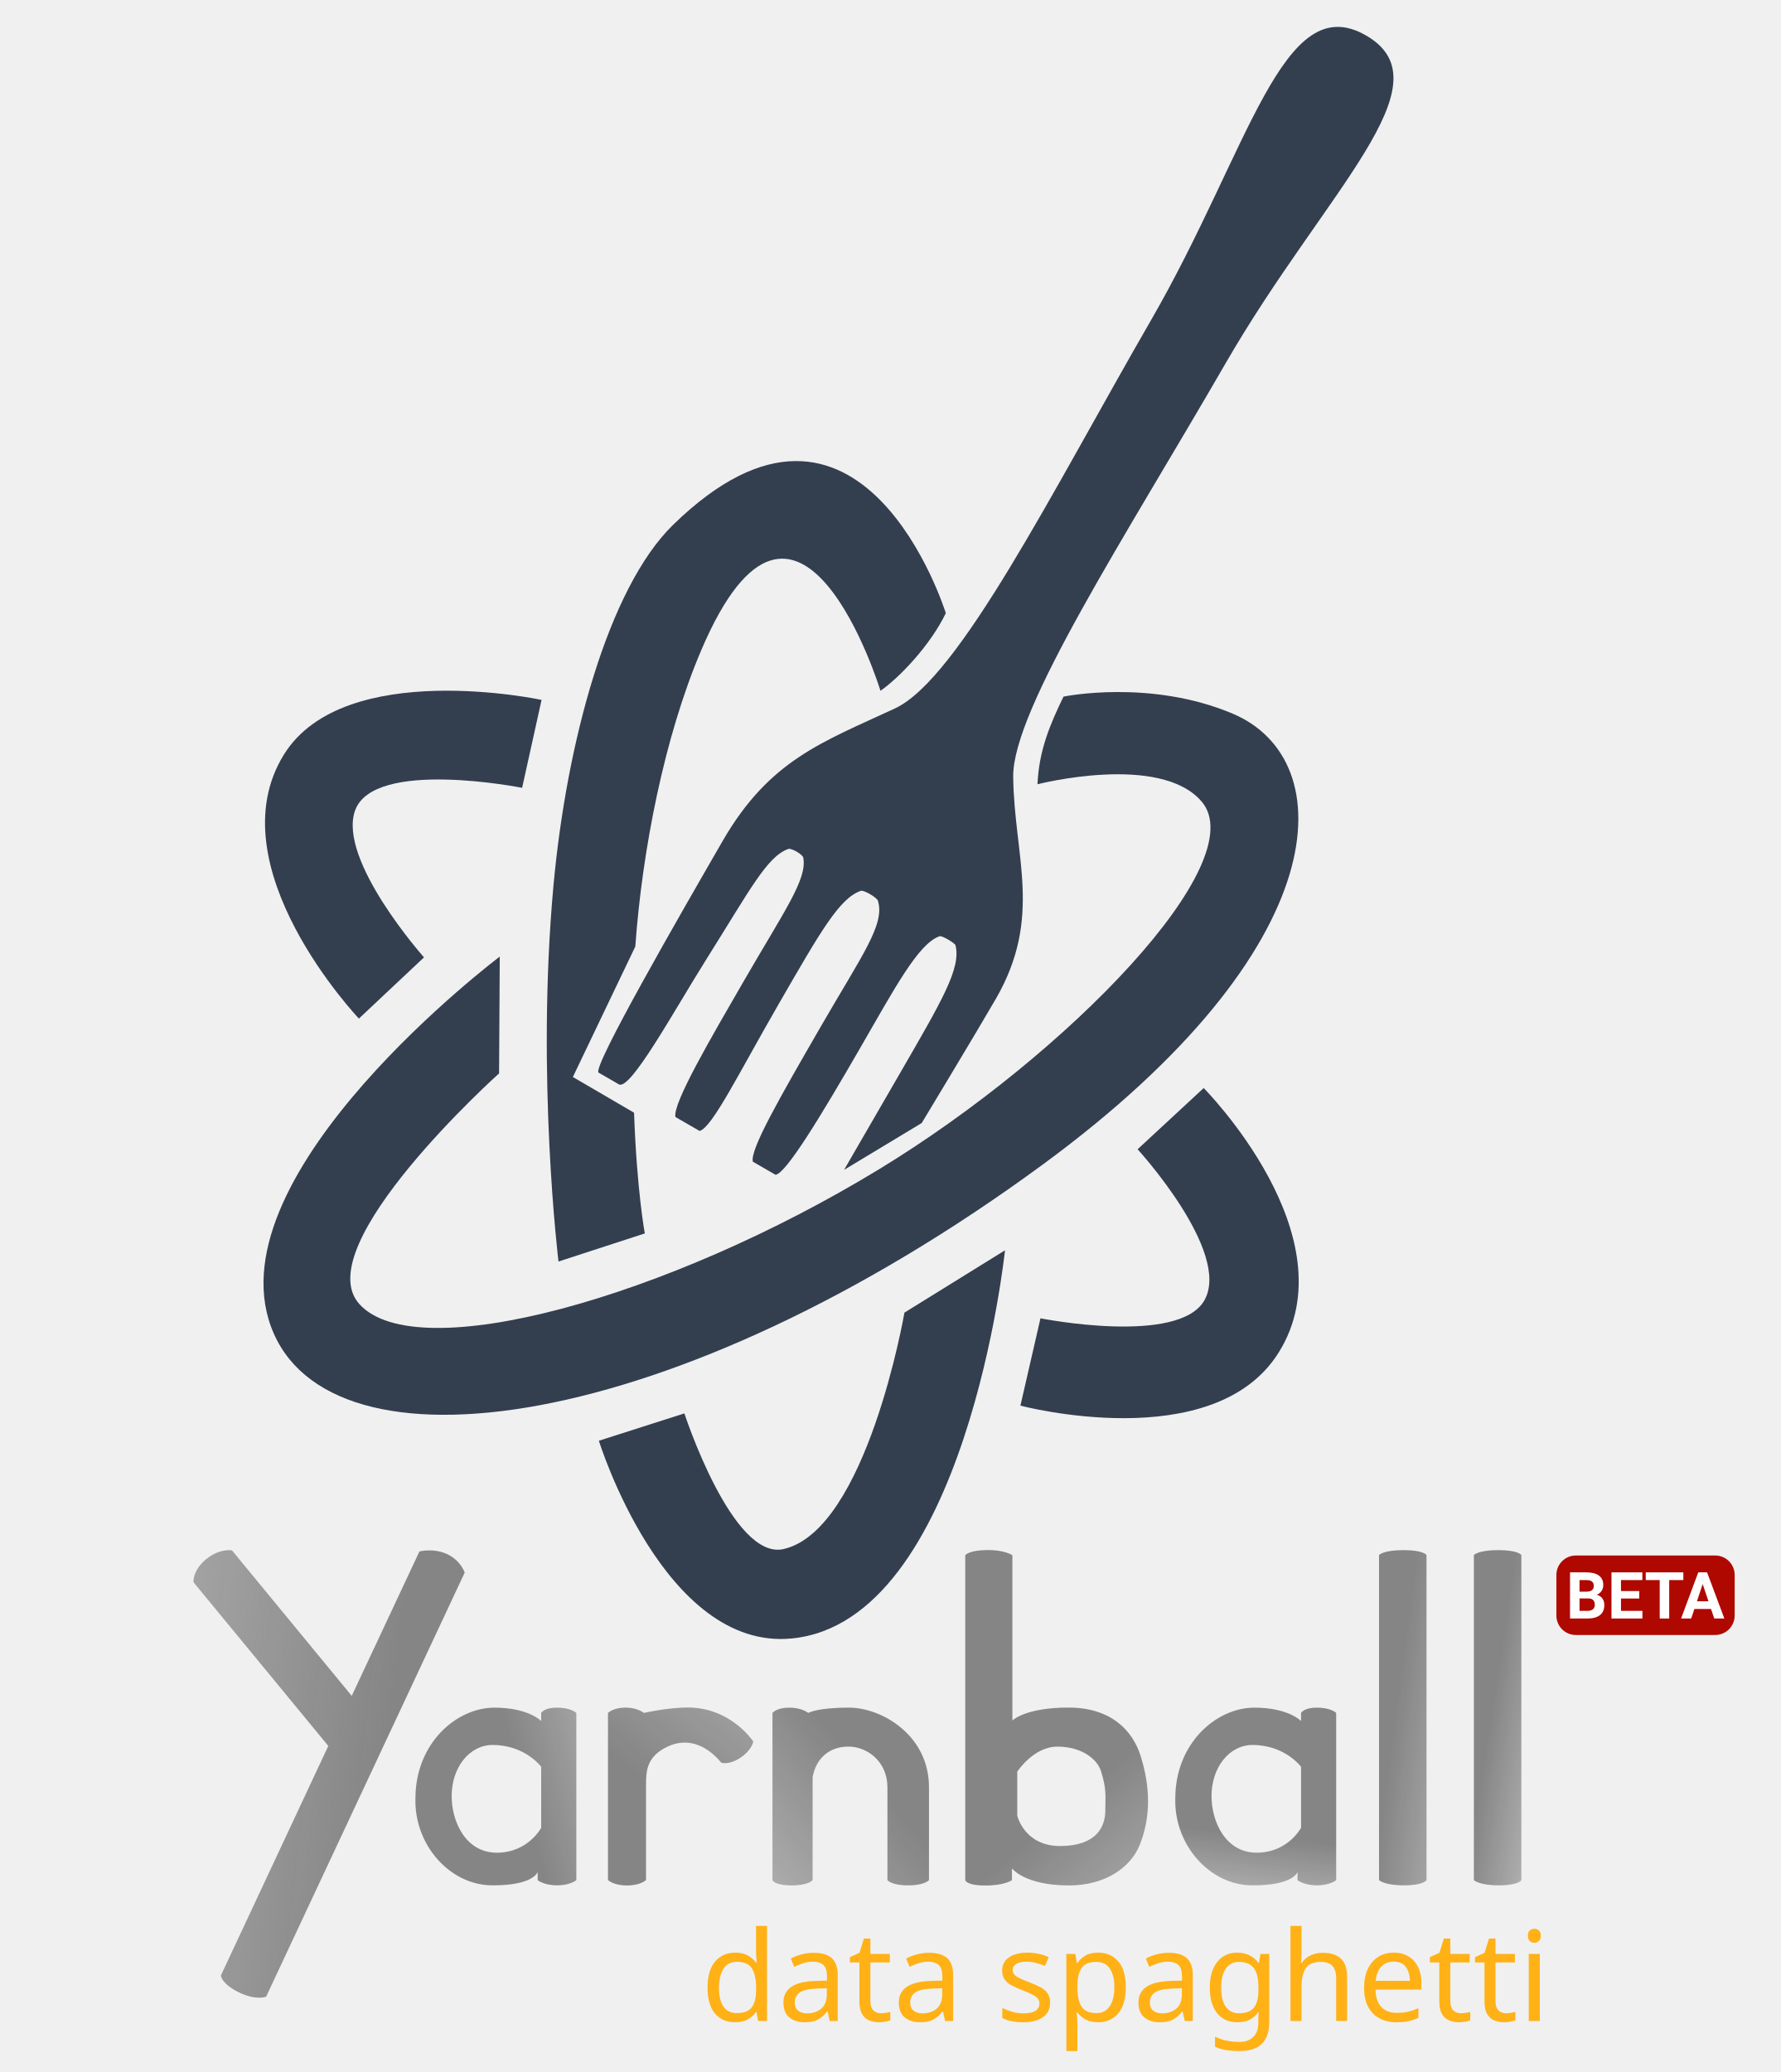
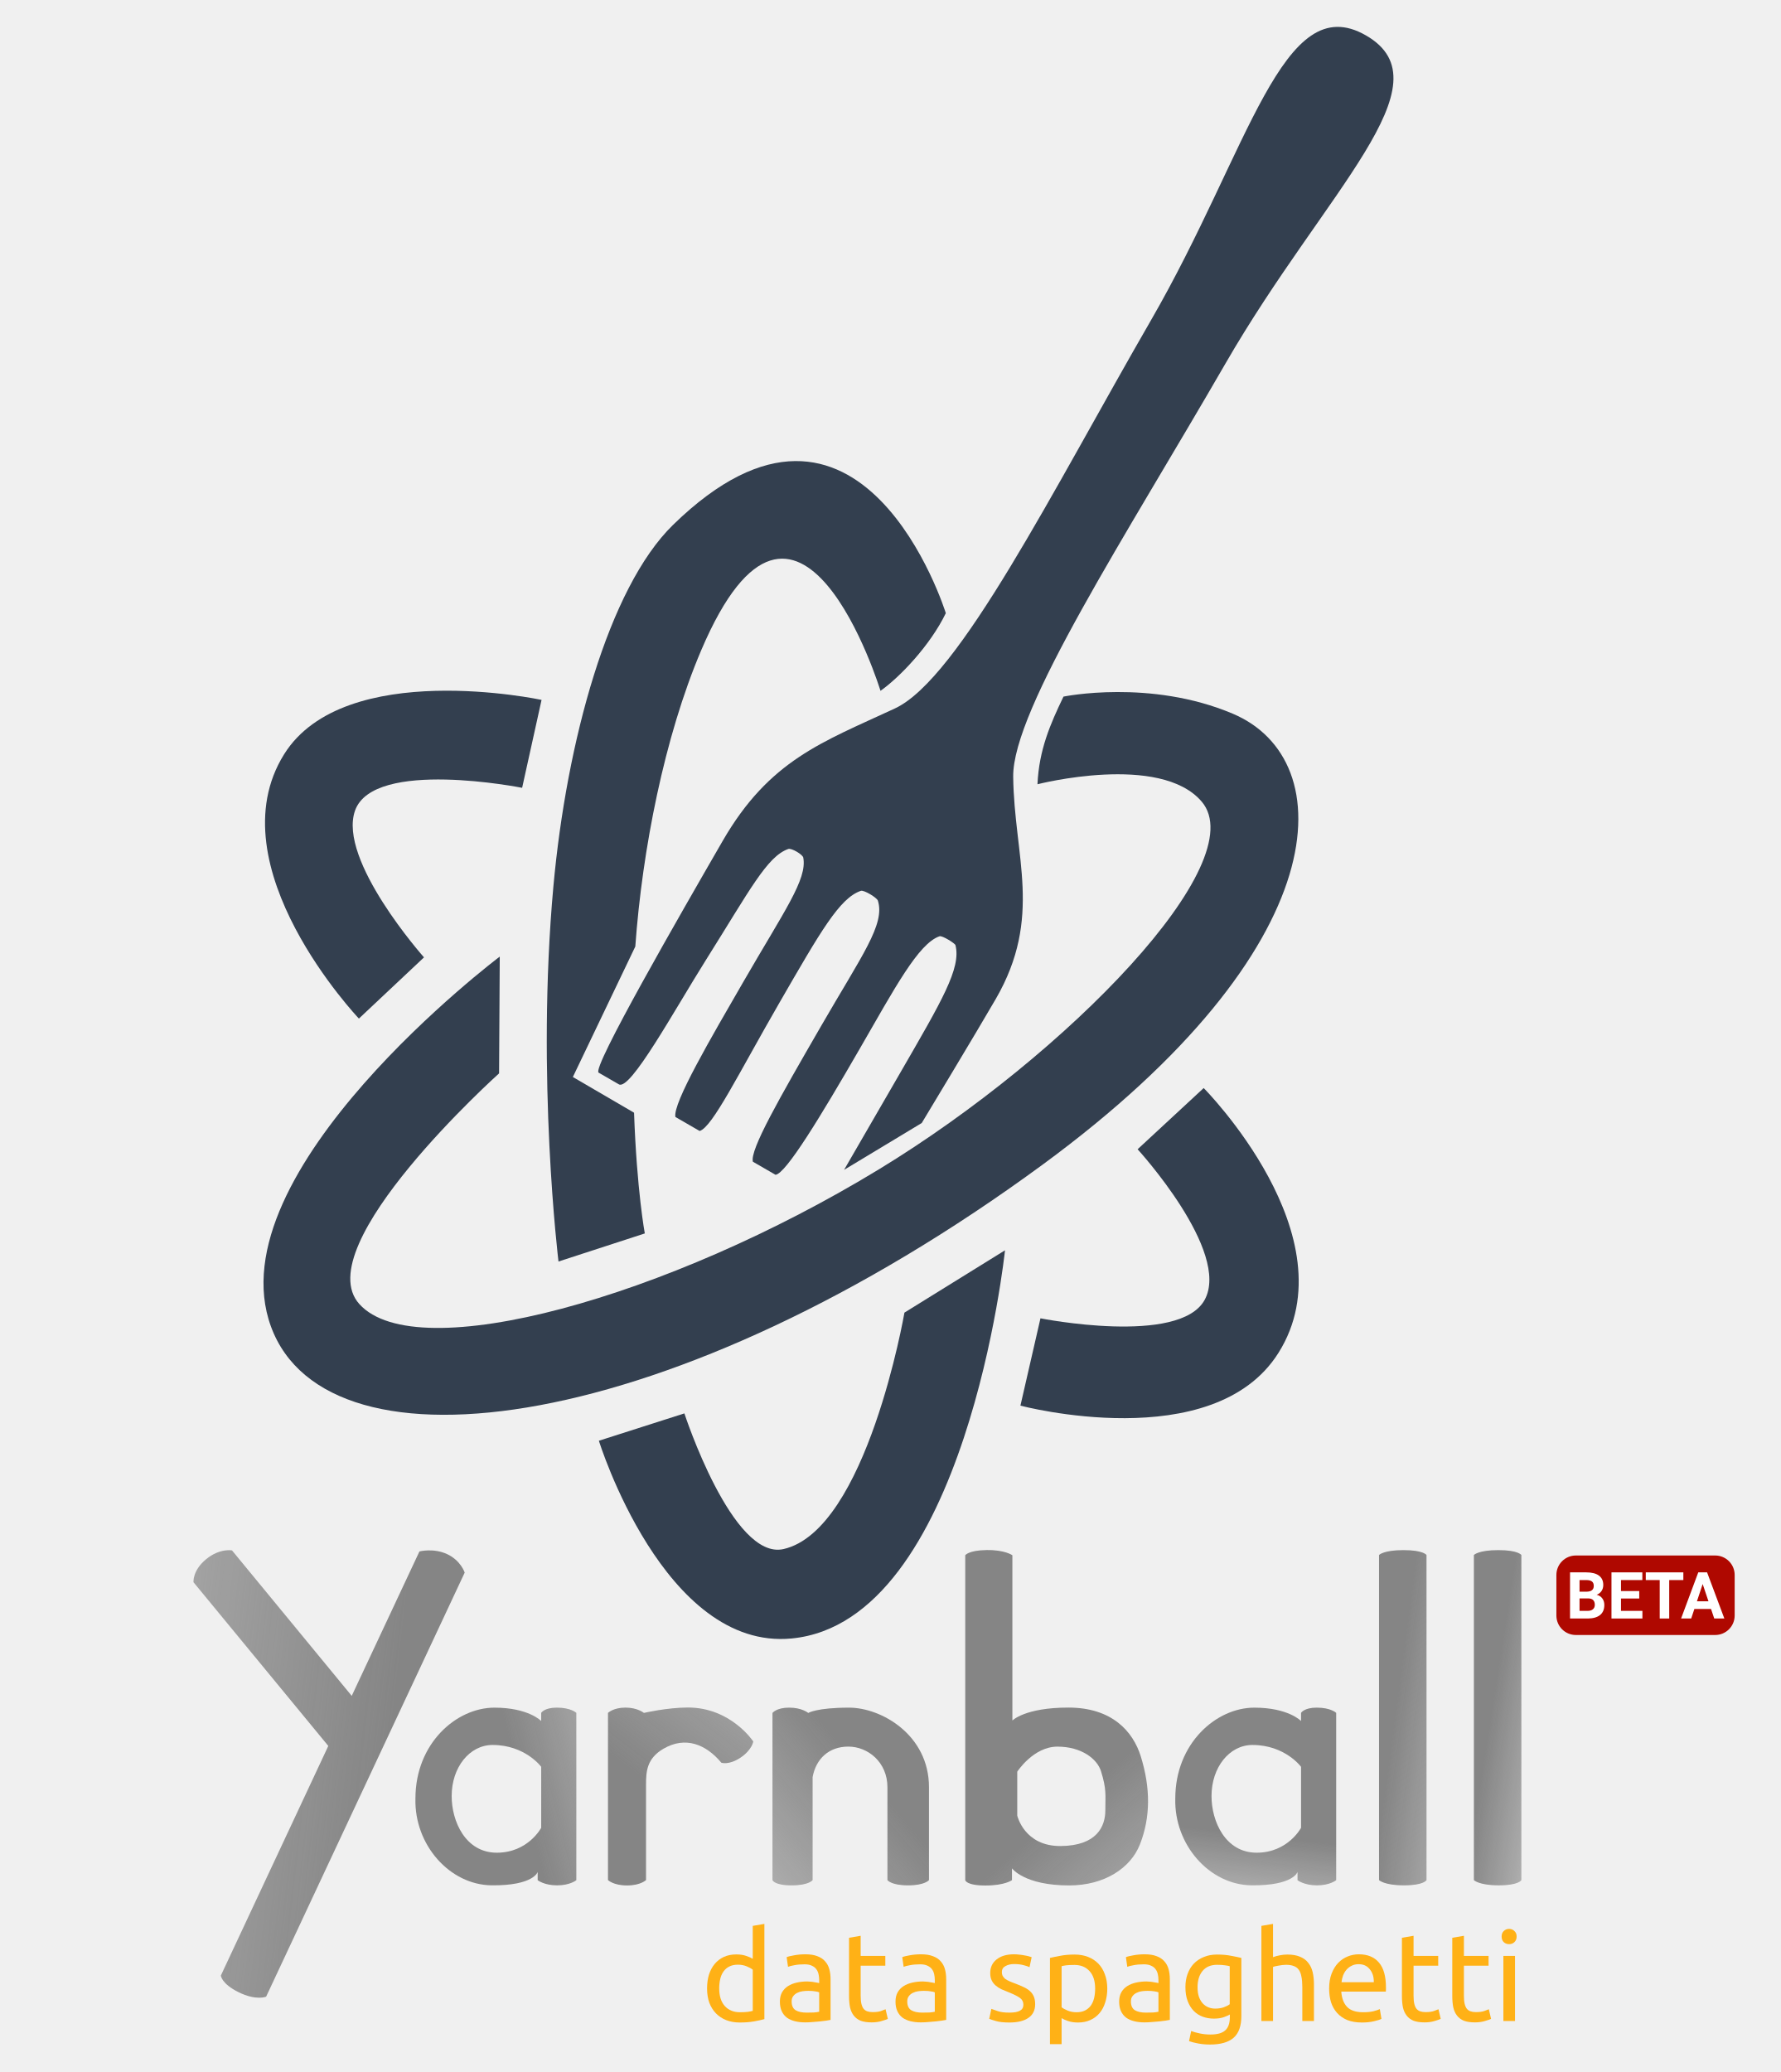
<svg xmlns="http://www.w3.org/2000/svg" xmlns:xlink="http://www.w3.org/1999/xlink" width="550" height="640" viewBox="0 0 550 640" id="svg4785" version="1.1">
  <defs id="defs4787">
    <linearGradient xlink:href="#linearGradient5453" id="linearGradient5459" x1="695.281" y1="989.137" x2="688.972" y2="1043.78" gradientUnits="userSpaceOnUse" gradientTransform="matrix(0.8574037,0,0,0.8574037,-201.4121,131.8807)" />
    <linearGradient id="linearGradient5453">
      <stop style="stop-color:#858585;stop-opacity:1;" offset="0" id="stop5455" />
      <stop style="stop-color:#858585;stop-opacity:0;" offset="1" id="stop5457" />
    </linearGradient>
    <linearGradient xlink:href="#linearGradient5453" id="linearGradient5419" x1="770.753" y1="942.433" x2="823.207" y2="950.586" gradientUnits="userSpaceOnUse" gradientTransform="matrix(0.8574037,0,0,0.8574037,-199.9707,131.8807)" />
    <linearGradient xlink:href="#linearGradient5453" id="linearGradient5475" x1="735.605" y1="946.448" x2="804.23" y2="955.539" gradientUnits="userSpaceOnUse" gradientTransform="matrix(0.8574037,0,0,0.8574037,-199.9707,131.8807)" />
    <linearGradient xlink:href="#linearGradient5453" id="linearGradient5427" x1="611.443" y1="984.848" x2="699.529" y2="1086.369" gradientUnits="userSpaceOnUse" gradientTransform="matrix(0.8574037,0,0,0.8574037,-201.4121,131.8807)" />
    <linearGradient xlink:href="#linearGradient5453" id="linearGradient5443" x1="557.147" y1="978.361" x2="448.878" y2="1070.285" gradientUnits="userSpaceOnUse" gradientTransform="matrix(0.8574037,0,0,0.8574037,-201.4121,131.8807)" />
    <linearGradient xlink:href="#linearGradient5453" id="linearGradient5467" x1="469.605" y1="970.271" x2="573.977" y2="834.406" gradientUnits="userSpaceOnUse" gradientTransform="matrix(0.8574037,0,0,0.8574037,-201.4121,131.8807)" />
    <linearGradient xlink:href="#linearGradient5453" id="linearGradient5451" x1="378.54" y1="929.408" x2="98.386" y2="897.235" gradientUnits="userSpaceOnUse" gradientTransform="matrix(0.8574037,0,0,0.8574037,-201.4121,131.8807)" />
    <linearGradient xlink:href="#linearGradient5453" id="linearGradient5435" x1="421.435" y1="966.235" x2="517.799" y2="941.991" gradientUnits="userSpaceOnUse" gradientTransform="matrix(0.8574037,0,0,0.8574037,-201.4121,131.8807)" />
  </defs>
  <g id="layer1" transform="translate(0,-412.3622)">
    <path id="path4440" d="m 172.572,801.741 26.659,-8.674 c 0,0 -5.59,-42.781 -2.084,-91.596 2.143,-29.844 8.146,-61.864 19.508,-88.533 29.948,-70.292 54.621,13.505 54.621,13.505 l 26.335,-8.328 c 0,0 -31.73,-101.033 -89.692,-43.871 -15.2,14.99 -32.855,66.994 -36.919,111.56 -5.395,59.169 1.572,115.939 1.572,115.939 z" style="display:inline;fill:#333f4f;fill-opacity:0;fill-rule:evenodd;stroke:none;stroke-width:1px;stroke-linecap:butt;stroke-linejoin:miter;stroke-opacity:1" />
    <path id="path4442" d="m 154.162,743.913 0.212,-36.076 c 0,0 -88.227,66.411 -70.67,114.279 17.557,47.868 124.451,33.562 238.323,-49.995 91.558,-67.183 92.207,-125.128 58.822,-139.289 -25.539,-10.833 -52.341,-5.302 -52.341,-5.302 -4.075,8.464 -7.551,16.417 -8.037,27.074 0,0 37.901,-9.732 50.741,5.376 15.938,18.753 -41.372,78.032 -99.638,113.518 -65.239,39.733 -142.791,61.31 -160.559,41.679 -16.255,-17.959 43.145,-71.264 43.145,-71.264 z" style="display:inline;fill:#333f4f;fill-opacity:1;fill-rule:evenodd;stroke:none;stroke-width:1px;stroke-linecap:butt;stroke-linejoin:miter;stroke-opacity:1" />
    <path id="path4444" d="m 172.518,802.019 26.659,-8.674 c 0,0 -2.467,-13.238 -3.321,-37.291 l -18.902,-11.025 19.29,-40.308 c 2.143,-29.844 8.995,-64.835 20.357,-91.504 29.948,-70.292 55.382,12.528 55.382,12.528 5.941,-4.188 15.385,-14.059 20.175,-23.991 0,0 -26.062,-84.119 -84.292,-27.231 -19.95,19.49 -32.855,66.994 -36.919,111.56 -5.395,59.169 1.572,115.939 1.572,115.939 z" style="color:#000000;clip-rule:nonzero;display:inline;overflow:visible;visibility:visible;opacity:1;isolation:auto;mix-blend-mode:normal;color-interpolation:sRGB;color-interpolation-filters:linearRGB;solid-color:#000000;solid-opacity:1;fill:#333f4f;fill-opacity:1;fill-rule:evenodd;stroke:none;stroke-width:1px;stroke-linecap:butt;stroke-linejoin:miter;stroke-miterlimit:4;stroke-dasharray:none;stroke-dashoffset:0;stroke-opacity:1;color-rendering:auto;image-rendering:auto;shape-rendering:auto;text-rendering:auto;enable-background:accumulate" />
    <path id="path4446" d="m 321.395,819.565 -6.19,26.973 c 0,0 59.569,15.76 79.718,-16.319 22.519,-35.852 -23.109,-81.781 -23.109,-81.781 l -20.408,18.907 c 0,0 28.88,31.572 20.708,46.518 -7.787,14.24 -50.719,5.702 -50.719,5.702 z" style="color:#000000;clip-rule:nonzero;display:inline;overflow:visible;visibility:visible;opacity:1;isolation:auto;mix-blend-mode:normal;color-interpolation:sRGB;color-interpolation-filters:linearRGB;solid-color:#000000;solid-opacity:1;fill:#333f4f;fill-opacity:1;fill-rule:evenodd;stroke:none;stroke-width:0.5;stroke-linecap:butt;stroke-linejoin:miter;stroke-miterlimit:4;stroke-dasharray:none;stroke-dashoffset:0;stroke-opacity:1;color-rendering:auto;image-rendering:auto;shape-rendering:auto;text-rendering:auto;enable-background:accumulate" />
    <path id="path4448" d="m 310.44,798.557 -31.062,19.245 c 0,0 -11.602,67.198 -37.364,73.04 -15.765,3.575 -30.612,-41.91 -30.612,-41.91 l -26.41,8.447 c 0,0 20.102,64.921 59.573,61.073 53.87,-5.252 65.875,-119.895 65.875,-119.895 z" style="color:#000000;clip-rule:nonzero;display:inline;overflow:visible;visibility:visible;opacity:1;isolation:auto;mix-blend-mode:normal;color-interpolation:sRGB;color-interpolation-filters:linearRGB;solid-color:#000000;solid-opacity:1;fill:#333f4f;fill-opacity:1;fill-rule:evenodd;stroke:none;stroke-width:0.5;stroke-linecap:butt;stroke-linejoin:miter;stroke-miterlimit:4;stroke-dasharray:none;stroke-dashoffset:0;stroke-opacity:1;color-rendering:auto;image-rendering:auto;shape-rendering:auto;text-rendering:auto;enable-background:accumulate" />
    <path id="path4450" d="m 167.286,628.543 -6.002,27.16 c 0,0 -45.917,-9.153 -51.62,7.053 -5.387,15.311 21.308,45.317 21.308,45.317 l -20.108,18.907 c 0,0 -44.7,-47.036 -23.109,-81.631 18.629,-29.848 79.53,-16.806 79.53,-16.806 z" style="color:#000000;clip-rule:nonzero;display:inline;overflow:visible;visibility:visible;opacity:1;isolation:auto;mix-blend-mode:normal;color-interpolation:sRGB;color-interpolation-filters:linearRGB;solid-color:#000000;solid-opacity:1;fill:#333f4f;fill-opacity:1;fill-rule:evenodd;stroke:none;stroke-width:1px;stroke-linecap:butt;stroke-linejoin:miter;stroke-miterlimit:4;stroke-dasharray:none;stroke-dashoffset:0;stroke-opacity:1;color-rendering:auto;image-rendering:auto;shape-rendering:auto;text-rendering:auto;enable-background:accumulate" />
    <path id="path4436" d="m 421.966,423.318 c -25.762,-14.874 -36.055,35.343 -66.402,87.905 -30.347,52.562 -59.258,110.718 -79.128,119.963 -22.402,10.423 -38.739,15.865 -53.227,40.958 -13.114,22.713 -40.516,70.255 -38.293,71.539 l 6.258,3.613 c 3.544,2.046 17.13,-22.904 26.82,-38.31 13.611,-21.641 18.923,-32.091 25.517,-34.396 0.97,-0.339 4.44,1.713 4.618,2.667 1.26,6.717 -5.767,16.3 -18.54,38.424 -9.779,16.938 -21.855,37.49 -20.957,41.695 l 7.485,4.322 c 3.955,-1.156 12.014,-17.734 24.626,-39.577 12.773,-22.124 18.623,-32.386 25.172,-34.595 0.966,-0.326 4.976,2.114 5.266,3.04 2.282,7.307 -4.896,16.803 -17.669,38.927 -12.653,21.916 -21.978,38.115 -20.943,41.703 l 6.985,4.033 c 3.182,-0.278 14.012,-18.137 25.949,-38.813 10.89,-18.863 18.193,-32.635 24.716,-34.858 0.842,-0.287 4.782,2.195 4.921,2.744 1.811,7.133 -4.266,17.264 -17.039,39.388 -7.465,12.929 -17.372,30.019 -17.372,30.019 l 23.991,-14.467 c 0,0 17.278,-28.633 22.896,-38.364 14.574,-25.243 5.645,-43.912 5.356,-68.596 -0.243,-20.786 34.929,-74.56 65.639,-127.751 30.709,-53.19 69.119,-86.337 43.356,-101.211 z" style="color:#000000;clip-rule:nonzero;display:inline;overflow:visible;visibility:visible;opacity:1;isolation:auto;mix-blend-mode:normal;color-interpolation:sRGB;color-interpolation-filters:linearRGB;solid-color:#000000;solid-opacity:1;fill:#333f4f;fill-opacity:1;fill-rule:evenodd;stroke:none;stroke-width:1px;stroke-linecap:butt;stroke-linejoin:miter;stroke-miterlimit:4;stroke-dasharray:none;stroke-dashoffset:0;stroke-opacity:1;color-rendering:auto;image-rendering:auto;shape-rendering:auto;text-rendering:auto;enable-background:accumulate" />
    <path id="path5254" d="m 172.008,939.815 c -3.898,0 -4.837,1.616 -4.837,1.616 l 0,2.515 c 0,0 -3.914,-4.124 -14.426,-4.124 -11.851,0 -24.42,11.11 -24.42,28.046 -0.385,14.338 10.604,26.721 23.578,26.834 12.974,0.112 14.183,-4.128 14.183,-4.128 l 0,2.546 c 0,0 2.013,1.592 6.005,1.592 3.992,0 5.934,-1.592 5.934,-1.592 l 0,-51.688 c 0,0 -1.618,-1.616 -6.017,-1.616 z m -4.835,18.279 0,18.845 c 0,0 -4.049,7.687 -13.711,7.687 -9.662,0 -13.965,-9.684 -13.942,-17.533 0,-8.787 5.486,-15.744 12.64,-15.744 10.079,0 15.014,6.745 15.014,6.745 z" style="color:#000000;font-style:normal;font-variant:normal;font-weight:normal;font-stretch:normal;font-size:medium;line-height:normal;font-family:sans-serif;text-indent:0;text-align:start;text-decoration:none;text-decoration-line:none;text-decoration-style:solid;text-decoration-color:#000000;letter-spacing:normal;word-spacing:normal;text-transform:none;direction:ltr;block-progression:tb;writing-mode:lr-tb;baseline-shift:baseline;text-anchor:start;white-space:normal;clip-rule:nonzero;display:inline;overflow:visible;visibility:visible;opacity:1;isolation:auto;mix-blend-mode:normal;color-interpolation:sRGB;color-interpolation-filters:linearRGB;solid-color:#000000;solid-opacity:1;fill:url(#linearGradient5435);fill-opacity:1;fill-rule:evenodd;stroke:none;stroke-width:18;stroke-linecap:round;stroke-linejoin:miter;stroke-miterlimit:4;stroke-dasharray:none;stroke-dashoffset:0;stroke-opacity:1;color-rendering:auto;image-rendering:auto;shape-rendering:auto;text-rendering:auto;enable-background:accumulate" />
    <path id="path5256" d="m 63.639,893.996 c -4.226,3.494 -3.869,7.088 -3.869,7.088 l 41.64,50.564 -33.186,70.912 c 0,0 0.105,2.5 5.502,5.169 5.397,2.668 8.476,1.373 8.476,1.373 L 143.542,898.111 c 0,0 -1.163,-3.698 -5.375,-5.687 -4.212,-1.989 -8.603,-0.854 -8.603,-0.854 l -20.916,44.612 -36.983,-44.933 c 0,0 -3.8,-0.746 -8.026,2.747 z" style="color:#000000;font-style:normal;font-variant:normal;font-weight:normal;font-stretch:normal;font-size:medium;line-height:normal;font-family:sans-serif;text-indent:0;text-align:start;text-decoration:none;text-decoration-line:none;text-decoration-style:solid;text-decoration-color:#000000;letter-spacing:normal;word-spacing:normal;text-transform:none;direction:ltr;block-progression:tb;writing-mode:lr-tb;baseline-shift:baseline;text-anchor:start;white-space:normal;clip-rule:nonzero;display:inline;overflow:visible;visibility:visible;opacity:1;isolation:auto;mix-blend-mode:normal;color-interpolation:sRGB;color-interpolation-filters:linearRGB;solid-color:#000000;solid-opacity:1;fill:url(#linearGradient5451);fill-opacity:1;fill-rule:evenodd;stroke:none;stroke-width:18;stroke-linecap:round;stroke-linejoin:miter;stroke-miterlimit:4;stroke-dasharray:none;stroke-dashoffset:0;stroke-opacity:1;color-rendering:auto;image-rendering:auto;shape-rendering:auto;text-rendering:auto;enable-background:accumulate" />
    <path id="path5258" d="m 193.199,939.805 c -3.732,0 -5.395,1.631 -5.395,1.631 l 0,51.641 c 0,0 1.665,1.664 5.876,1.664 4.211,0 5.876,-1.664 5.876,-1.664 0,0 0,-19.448 0,-29.386 0,-4.139 0.213,-8.168 5.394,-11.184 6.744,-3.925 13.103,-1.399 17.874,4.327 0,0 2.32,0.829 5.905,-1.562 3.586,-2.39 3.958,-4.996 3.958,-4.996 0,0 -6.877,-10.497 -20.191,-10.497 -6.353,0 -13.589,1.665 -13.589,1.665 0,0 -1.977,-1.639 -5.71,-1.639 z" style="color:#000000;font-style:normal;font-variant:normal;font-weight:normal;font-stretch:normal;font-size:medium;line-height:normal;font-family:sans-serif;text-indent:0;text-align:start;text-decoration:none;text-decoration-line:none;text-decoration-style:solid;text-decoration-color:#000000;letter-spacing:normal;word-spacing:normal;text-transform:none;direction:ltr;block-progression:tb;writing-mode:lr-tb;baseline-shift:baseline;text-anchor:start;white-space:normal;clip-rule:nonzero;display:inline;overflow:visible;visibility:visible;opacity:1;isolation:auto;mix-blend-mode:normal;color-interpolation:sRGB;color-interpolation-filters:linearRGB;solid-color:#000000;solid-opacity:1;fill:url(#linearGradient5467);fill-opacity:1;fill-rule:evenodd;stroke:none;stroke-width:18;stroke-linecap:round;stroke-linejoin:miter;stroke-miterlimit:4;stroke-dasharray:none;stroke-dashoffset:0;stroke-opacity:1;color-rendering:auto;image-rendering:auto;shape-rendering:auto;text-rendering:auto;enable-background:accumulate" />
    <path id="path5260" d="m 243.764,939.816 c -3.978,0 -5.151,1.652 -5.151,1.652 l 0,51.621 c 0,0 0.535,1.628 5.914,1.628 5.379,0 6.488,-1.628 6.488,-1.628 l 0,-31.822 c 1.015,-5.59 4.983,-9.416 11.037,-9.416 6.054,0 12.071,4.834 12.071,12.534 l 0,28.709 c 0,0 1.152,1.623 6.357,1.623 5.204,0 6.478,-1.623 6.478,-1.623 l 0,-28.709 c 0,-16.118 -14.661,-24.564 -24.698,-24.564 -10.037,0 -12.594,1.641 -12.594,1.641 0,0 -1.924,-1.646 -5.902,-1.646 z" style="color:#000000;font-style:normal;font-variant:normal;font-weight:normal;font-stretch:normal;font-size:medium;line-height:normal;font-family:sans-serif;text-indent:0;text-align:start;text-decoration:none;text-decoration-line:none;text-decoration-style:solid;text-decoration-color:#000000;letter-spacing:normal;word-spacing:normal;text-transform:none;direction:ltr;block-progression:tb;writing-mode:lr-tb;baseline-shift:baseline;text-anchor:start;white-space:normal;clip-rule:nonzero;display:inline;overflow:visible;visibility:visible;opacity:1;isolation:auto;mix-blend-mode:normal;color-interpolation:sRGB;color-interpolation-filters:linearRGB;solid-color:#000000;solid-opacity:1;fill:url(#linearGradient5443);fill-opacity:1;fill-rule:evenodd;stroke:none;stroke-width:18;stroke-linecap:round;stroke-linejoin:miter;stroke-miterlimit:4;stroke-dasharray:none;stroke-dashoffset:0;stroke-opacity:1;color-rendering:auto;image-rendering:auto;shape-rendering:auto;text-rendering:auto;enable-background:accumulate" />
    <path id="path5262" d="m 304.757,891.142 c -5.624,0.085 -6.599,1.605 -6.599,1.605 l 0,100.348 c 0,0 0.223,1.662 6.255,1.662 6.032,0 8.181,-1.658 8.181,-1.658 l 0,-3.639 c 0,0 3.799,5.275 17.672,5.275 10.893,0 18.956,-5.35 21.831,-12.616 3.318,-8.385 3.339,-17.498 0.264,-27.319 -2.392,-7.636 -8.864,-15.002 -22.323,-15.002 -13.459,0 -17.314,4.004 -17.314,4.004 l 0,-51.056 c 0,0 -2.343,-1.691 -7.968,-1.605 z m 35.326,68.273 c 1.772,5.659 1.35,7.363 1.35,12.148 0,4.852 -2.547,10.921 -13.801,11.003 -11.254,0.082 -13.404,-9.396 -13.404,-9.396 l 0,-13.574 c 0,0 4.984,-7.735 12.416,-7.735 7.432,0 12.276,3.826 13.438,7.554 z" style="color:#000000;font-style:normal;font-variant:normal;font-weight:normal;font-stretch:normal;font-size:medium;line-height:normal;font-family:sans-serif;text-indent:0;text-align:start;text-decoration:none;text-decoration-line:none;text-decoration-style:solid;text-decoration-color:#000000;letter-spacing:normal;word-spacing:normal;text-transform:none;direction:ltr;block-progression:tb;writing-mode:lr-tb;baseline-shift:baseline;text-anchor:start;white-space:normal;clip-rule:nonzero;display:inline;overflow:visible;visibility:visible;opacity:1;isolation:auto;mix-blend-mode:normal;color-interpolation:sRGB;color-interpolation-filters:linearRGB;solid-color:#000000;solid-opacity:1;fill:url(#linearGradient5427);fill-opacity:1;fill-rule:evenodd;stroke:none;stroke-width:18;stroke-linecap:round;stroke-linejoin:miter;stroke-miterlimit:4;stroke-dasharray:none;stroke-dashoffset:0;stroke-opacity:1;color-rendering:auto;image-rendering:auto;shape-rendering:auto;text-rendering:auto;enable-background:accumulate" />
    <path id="path5266" d="m 433.522,891.161 c -6.186,0 -7.545,1.51 -7.545,1.51 l 0,100.424 c 0,0 1.571,1.615 7.717,1.615 6.145,0 6.951,-1.615 6.951,-1.615 l 0,-100.424 c 0,0 -0.937,-1.51 -7.122,-1.51 z" style="color:#000000;font-style:normal;font-variant:normal;font-weight:normal;font-stretch:normal;font-size:medium;line-height:normal;font-family:sans-serif;text-indent:0;text-align:start;text-decoration:none;text-decoration-line:none;text-decoration-style:solid;text-decoration-color:#000000;letter-spacing:normal;word-spacing:normal;text-transform:none;direction:ltr;block-progression:tb;writing-mode:lr-tb;baseline-shift:baseline;text-anchor:start;white-space:normal;clip-rule:nonzero;display:inline;overflow:visible;visibility:visible;opacity:1;isolation:auto;mix-blend-mode:normal;color-interpolation:sRGB;color-interpolation-filters:linearRGB;solid-color:#000000;solid-opacity:1;fill:url(#linearGradient5475);fill-opacity:1;fill-rule:evenodd;stroke:none;stroke-width:18;stroke-linecap:round;stroke-linejoin:miter;stroke-miterlimit:4;stroke-dasharray:none;stroke-dashoffset:0;stroke-opacity:1;color-rendering:auto;image-rendering:auto;shape-rendering:auto;text-rendering:auto;enable-background:accumulate" />
    <path style="color:#000000;font-style:normal;font-variant:normal;font-weight:normal;font-stretch:normal;font-size:medium;line-height:normal;font-family:sans-serif;text-indent:0;text-align:start;text-decoration:none;text-decoration-line:none;text-decoration-style:solid;text-decoration-color:#000000;letter-spacing:normal;word-spacing:normal;text-transform:none;direction:ltr;block-progression:tb;writing-mode:lr-tb;baseline-shift:baseline;text-anchor:start;white-space:normal;clip-rule:nonzero;display:inline;overflow:visible;visibility:visible;opacity:1;isolation:auto;mix-blend-mode:normal;color-interpolation:sRGB;color-interpolation-filters:linearRGB;solid-color:#000000;solid-opacity:1;fill:url(#linearGradient5419);fill-opacity:1;fill-rule:evenodd;stroke:none;stroke-width:18;stroke-linecap:round;stroke-linejoin:miter;stroke-miterlimit:4;stroke-dasharray:none;stroke-dashoffset:0;stroke-opacity:1;color-rendering:auto;image-rendering:auto;shape-rendering:auto;text-rendering:auto;enable-background:accumulate" d="m 462.822,891.161 c -6.186,0 -7.545,1.51 -7.545,1.51 l 0,100.424 c 0,0 1.571,1.615 7.717,1.615 6.145,0 6.951,-1.615 6.951,-1.615 l 0,-100.424 c 0,0 -0.937,-1.51 -7.122,-1.51 z" id="path5278" />
    <path style="color:#000000;font-style:normal;font-variant:normal;font-weight:normal;font-stretch:normal;font-size:medium;line-height:normal;font-family:sans-serif;text-indent:0;text-align:start;text-decoration:none;text-decoration-line:none;text-decoration-style:solid;text-decoration-color:#000000;letter-spacing:normal;word-spacing:normal;text-transform:none;direction:ltr;block-progression:tb;writing-mode:lr-tb;baseline-shift:baseline;text-anchor:start;white-space:normal;clip-rule:nonzero;display:inline;overflow:visible;visibility:visible;opacity:1;isolation:auto;mix-blend-mode:normal;color-interpolation:sRGB;color-interpolation-filters:linearRGB;solid-color:#000000;solid-opacity:1;fill:url(#linearGradient5459);fill-opacity:1;fill-rule:evenodd;stroke:none;stroke-width:18;stroke-linecap:round;stroke-linejoin:miter;stroke-miterlimit:4;stroke-dasharray:none;stroke-dashoffset:0;stroke-opacity:1;color-rendering:auto;image-rendering:auto;shape-rendering:auto;text-rendering:auto;enable-background:accumulate" d="m 406.724,939.815 c -3.898,0 -4.837,1.616 -4.837,1.616 l 0,2.515 c 0,0 -3.914,-4.124 -14.426,-4.124 -11.851,0 -24.42,11.11 -24.42,28.046 -0.385,14.338 10.604,26.721 23.578,26.834 12.974,0.112 14.183,-4.128 14.183,-4.128 l 0,2.546 c 0,0 2.013,1.592 6.005,1.592 3.992,0 5.934,-1.592 5.934,-1.592 l 0,-51.688 c 0,0 -1.618,-1.616 -6.017,-1.616 z m -4.836,18.279 0,18.845 c 0,0 -4.049,7.687 -13.711,7.687 -9.662,0 -13.965,-9.684 -13.942,-17.533 0,-8.787 5.486,-15.744 12.64,-15.744 10.079,0 15.013,6.745 15.013,6.745 z" id="path5288" />
  </g>
  <g id="layer4" style="display:none">
    <rect transform="translate(0,-412.3622)" style="color:#000000;clip-rule:nonzero;display:inline;overflow:visible;visibility:visible;opacity:1;isolation:auto;mix-blend-mode:normal;color-interpolation:sRGB;color-interpolation-filters:linearRGB;solid-color:#000000;solid-opacity:1;fill:#af0800;fill-opacity:1;fill-rule:evenodd;stroke:none;stroke-width:5;stroke-linecap:butt;stroke-linejoin:miter;stroke-miterlimit:4;stroke-dasharray:none;stroke-dashoffset:0;stroke-opacity:1;color-rendering:auto;image-rendering:auto;shape-rendering:auto;text-rendering:auto;enable-background:accumulate" id="rect4804-1" width="55.07" height="24.556" x="480.762" y="892.824" ry="6.014" />
    <text transform="translate(0,-412.3622)" xml:space="preserve" style="font-style:normal;font-variant:normal;font-weight:700;font-stretch:normal;font-size:20.046px;line-height:125%;font-family:Roboto;-inkscape-font-specification:'Roboto Bold';letter-spacing:0px;word-spacing:0px;display:inline;fill:#ffffff;fill-opacity:1;stroke:none;stroke-width:1px;stroke-linecap:butt;stroke-linejoin:miter;stroke-opacity:1" x="483.705" y="912.285" id="text4806-3">
      <tspan id="tspan4808-4" x="483.705" y="912.285">BETA</tspan>
    </text>
  </g>
  <g id="layer5" style="display:inline">
    <rect ry="6.014" y="892.824" x="480.762" height="24.556" width="55.07" id="rect4206" style="color:#000000;clip-rule:nonzero;display:inline;overflow:visible;visibility:visible;opacity:1;isolation:auto;mix-blend-mode:normal;color-interpolation:sRGB;color-interpolation-filters:linearRGB;solid-color:#000000;solid-opacity:1;fill:#af0800;fill-opacity:1;fill-rule:evenodd;stroke:none;stroke-width:5;stroke-linecap:butt;stroke-linejoin:miter;stroke-miterlimit:4;stroke-dasharray:none;stroke-dashoffset:0;stroke-opacity:1;color-rendering:auto;image-rendering:auto;shape-rendering:auto;text-rendering:auto;enable-background:accumulate" transform="translate(0,-412.3622)" />
    <g transform="translate(0,-412.3622)" style="font-style:normal;font-variant:normal;font-weight:700;font-stretch:normal;font-size:20.046px;line-height:125%;font-family:Roboto;-inkscape-font-specification:'Roboto Bold';letter-spacing:0px;word-spacing:0px;display:inline;fill:#ffffff;fill-opacity:1;stroke:none;stroke-width:1px;stroke-linecap:butt;stroke-linejoin:miter;stroke-opacity:1" id="text4208">
      <path d="m 484.977,912.285 0,-14.251 4.992,0 q 2.594,0 3.935,0.998 1.341,0.989 1.341,2.907 0,1.047 -0.538,1.85 -0.538,0.793 -1.498,1.165 1.096,0.274 1.723,1.106 0.636,0.832 0.636,2.036 0,2.055 -1.312,3.113 -1.312,1.057 -3.739,1.077 l -5.54,0 z m 2.936,-6.206 0,3.847 2.515,0 q 1.038,0 1.615,-0.489 0.587,-0.499 0.587,-1.37 0,-1.958 -2.026,-1.987 l -2.692,0 z m 0,-2.075 2.173,0 q 2.222,-0.039 2.222,-1.772 0,-0.969 -0.568,-1.39 -0.558,-0.431 -1.772,-0.431 l -2.055,0 0,3.592 z" id="path4225" />
      <path d="m 506.354,906.109 -5.638,0 0,3.817 6.617,0 0,2.359 -9.553,0 0,-14.251 9.533,0 0,2.378 -6.597,0 0,3.396 5.638,0 0,2.3 z" id="path4227" />
      <path d="m 519.979,900.412 -4.365,0 0,11.873 -2.936,0 0,-11.873 -4.307,0 0,-2.378 11.608,0 0,2.378 z" id="path4229" />
      <path d="m 528.533,909.349 -5.148,0 -0.979,2.936 -3.122,0 5.305,-14.251 2.721,0 5.334,14.251 -3.122,0 -0.989,-2.936 z m -4.356,-2.378 3.563,0 -1.791,-5.334 -1.772,5.334 z" id="path4231" />
    </g>
  </g>
  <g id="layer2" style="display:none">
    <text transform="translate(0,-412.3622)" xml:space="preserve" style="font-style:normal;font-variant:normal;font-weight:normal;font-stretch:normal;font-size:38.657px;line-height:125%;font-family:Ubuntu;-inkscape-font-specification:Ubuntu;letter-spacing:0px;word-spacing:0px;display:inline;fill:#ffb116;fill-opacity:1;stroke:none;stroke-width:1px;stroke-linecap:butt;stroke-linejoin:miter;stroke-opacity:1" x="216.44" y="1036.61" id="text4457">
      <tspan id="tspan4459" x="216.44" y="1036.61">data spaghetti</tspan>
    </text>
  </g>
  <g id="layer3">
-     <text id="text4168" y="1036.61" x="216.44" style="font-style:normal;font-variant:normal;font-weight:normal;font-stretch:normal;font-size:38.657px;line-height:125%;font-family:Ubuntu;-inkscape-font-specification:Ubuntu;letter-spacing:0px;word-spacing:0px;display:inline;fill:#ffb116;fill-opacity:1;stroke:none;stroke-width:1px;stroke-linecap:butt;stroke-linejoin:miter;stroke-opacity:1" xml:space="preserve" transform="translate(0,-412.3622)">
-       <tspan y="1036.61" x="216.44" id="tspan4170">data spaghetti</tspan>
-     </text>
+     <g transform="translate(0,-412.3622)" style="font-style:normal;font-variant:normal;font-weight:normal;font-stretch:normal;font-size:38.657px;line-height:125%;font-family:Ubuntu;-inkscape-font-specification:Ubuntu;letter-spacing:0px;word-spacing:0px;display:inline;fill:#ffb116;fill-opacity:1;stroke:none;stroke-width:1px;stroke-linecap:butt;stroke-linejoin:miter;stroke-opacity:1" id="text4168">
+       <path d="m 232.521,1020.76 q -0.657,-0.541 -1.894,-1.044 -1.237,-0.503 -2.706,-0.503 -1.546,0 -2.667,0.58 -1.082,0.541 -1.778,1.546 -0.696,0.966 -1.005,2.319 -0.309,1.353 -0.309,2.899 0,3.518 1.74,5.451 1.74,1.894 4.639,1.894 1.469,0 2.435,-0.116 1.005,-0.155 1.546,-0.309 l 0,-12.718 z m 0,-13.53 3.595,-0.619 0,29.418 q -1.237,0.348 -3.17,0.696 -1.933,0.348 -4.446,0.348 -2.319,0 -4.175,-0.734 -1.856,-0.735 -3.17,-2.087 -1.314,-1.353 -2.049,-3.286 -0.696,-1.972 -0.696,-4.407 0,-2.319 0.58,-4.252 0.619,-1.933 1.778,-3.325 1.16,-1.392 2.822,-2.165 1.701,-0.773 3.866,-0.773 1.74,0 3.054,0.464 1.353,0.464 2.01,0.889 l 0,-10.167 z" style="" id="path4204" />
+       <path d="m 249.138,1034.02 q 1.276,0 2.242,-0.039 1.005,-0.077 1.662,-0.232 l 0,-5.992 q -0.387,-0.193 -1.276,-0.309 -0.85,-0.155 -2.087,-0.155 -0.812,0 -1.74,0.116 -0.889,0.116 -1.662,0.502 -0.734,0.348 -1.237,1.005 -0.503,0.619 -0.503,1.662 0,1.933 1.237,2.706 1.237,0.735 3.363,0.735 z m -0.309,-18.014 q 2.165,0 3.634,0.58 1.508,0.541 2.397,1.585 0.928,1.005 1.314,2.435 0.387,1.392 0.387,3.093 l 0,12.563 q -0.464,0.077 -1.314,0.232 -0.812,0.116 -1.856,0.232 -1.044,0.116 -2.281,0.193 -1.198,0.116 -2.397,0.116 -1.701,0 -3.131,-0.348 -1.43,-0.348 -2.474,-1.082 -1.044,-0.773 -1.624,-2.01 -0.58,-1.237 -0.58,-2.977 0,-1.662 0.657,-2.861 0.696,-1.198 1.856,-1.933 1.16,-0.735 2.706,-1.082 1.546,-0.348 3.247,-0.348 0.541,0 1.121,0.077 0.58,0.039 1.082,0.155 0.541,0.077 0.928,0.155 0.387,0.077 0.541,0.116 l 0,-1.005 q 0,-0.889 -0.193,-1.74 -0.193,-0.889 -0.696,-1.546 -0.503,-0.696 -1.392,-1.082 -0.85,-0.425 -2.242,-0.425 -1.778,0 -3.131,0.271 -1.314,0.232 -1.972,0.502 l -0.425,-2.977 q 0.696,-0.309 2.319,-0.58 1.624,-0.309 3.518,-0.309 z" style="" id="path4206" />
+       <path d="m 265.857,1016.508 7.615,0 0,3.015 -7.615,0 0,9.278 q 0,1.508 0.232,2.513 0.232,0.967 0.696,1.546 0.464,0.541 1.16,0.773 0.696,0.232 1.624,0.232 1.624,0 2.59,-0.348 1.005,-0.387 1.392,-0.541 l 0.696,2.977 q -0.541,0.271 -1.894,0.657 -1.353,0.425 -3.093,0.425 -2.049,0 -3.402,-0.503 -1.314,-0.541 -2.126,-1.585 -0.812,-1.044 -1.16,-2.551 -0.309,-1.546 -0.309,-3.556 l 0,-17.937 3.595,-0.619 0,6.224 z" style="" id="path4208" />
+       <path d="m 284.851,1034.02 q 1.276,0 2.242,-0.039 1.005,-0.077 1.662,-0.232 l 0,-5.992 q -0.387,-0.193 -1.276,-0.309 -0.85,-0.155 -2.087,-0.155 -0.812,0 -1.74,0.116 -0.889,0.116 -1.662,0.502 -0.734,0.348 -1.237,1.005 -0.503,0.619 -0.503,1.662 0,1.933 1.237,2.706 1.237,0.735 3.363,0.735 z m -0.309,-18.014 q 2.165,0 3.634,0.58 1.508,0.541 2.397,1.585 0.928,1.005 1.314,2.435 0.387,1.392 0.387,3.093 l 0,12.563 q -0.464,0.077 -1.314,0.232 -0.812,0.116 -1.856,0.232 -1.044,0.116 -2.281,0.193 -1.198,0.116 -2.397,0.116 -1.701,0 -3.131,-0.348 -1.43,-0.348 -2.474,-1.082 -1.044,-0.773 -1.624,-2.01 -0.58,-1.237 -0.58,-2.977 0,-1.662 0.657,-2.861 0.696,-1.198 1.856,-1.933 1.16,-0.735 2.706,-1.082 1.546,-0.348 3.247,-0.348 0.541,0 1.121,0.077 0.58,0.039 1.082,0.155 0.541,0.077 0.928,0.155 0.387,0.077 0.541,0.116 l 0,-1.005 q 0,-0.889 -0.193,-1.74 -0.193,-0.889 -0.696,-1.546 -0.503,-0.696 -1.392,-1.082 -0.85,-0.425 -2.242,-0.425 -1.778,0 -3.131,0.271 -1.314,0.232 -1.972,0.502 l -0.425,-2.977 q 0.696,-0.309 2.319,-0.58 1.624,-0.309 3.518,-0.309 z" style="" id="path4210" />
+       <path d="m 311.793,1034.02 q 2.203,0 3.247,-0.58 1.082,-0.58 1.082,-1.856 0,-1.314 -1.044,-2.087 -1.044,-0.773 -3.44,-1.74 -1.16,-0.464 -2.242,-0.928 -1.044,-0.502 -1.817,-1.16 -0.773,-0.657 -1.237,-1.585 -0.464,-0.928 -0.464,-2.281 0,-2.667 1.972,-4.214 1.972,-1.585 5.373,-1.585 0.85,0 1.701,0.116 0.85,0.077 1.585,0.232 0.734,0.116 1.276,0.271 0.58,0.155 0.889,0.271 l -0.657,3.093 q -0.58,-0.309 -1.817,-0.619 -1.237,-0.348 -2.977,-0.348 -1.508,0 -2.629,0.619 -1.121,0.58 -1.121,1.855 0,0.657 0.232,1.16 0.271,0.503 0.773,0.928 0.541,0.387 1.314,0.735 0.773,0.348 1.856,0.735 1.43,0.541 2.551,1.082 1.121,0.502 1.894,1.198 0.812,0.696 1.237,1.701 0.425,0.966 0.425,2.397 0,2.783 -2.087,4.214 -2.049,1.43 -5.876,1.43 -2.667,0 -4.175,-0.464 -1.508,-0.425 -2.049,-0.657 l 0.657,-3.093 q 0.619,0.232 1.972,0.696 1.353,0.464 3.595,0.464 z" style="" id="path4212" />
+       <path d="m 338.285,1026.598 q 0,-3.518 -1.74,-5.412 -1.74,-1.894 -4.639,-1.894 -1.624,0 -2.551,0.116 -0.889,0.116 -1.43,0.271 l 0,12.68 q 0.657,0.541 1.894,1.044 1.237,0.503 2.706,0.503 1.546,0 2.629,-0.541 1.121,-0.58 1.817,-1.546 0.696,-1.005 1.005,-2.32 0.309,-1.353 0.309,-2.899 z m 3.75,0 q 0,2.281 -0.619,4.214 -0.58,1.933 -1.74,3.325 -1.16,1.392 -2.861,2.165 -1.662,0.773 -3.827,0.773 -1.74,0 -3.093,-0.464 -1.314,-0.464 -1.972,-0.889 l 0,8.041 -3.595,0 0,-26.635 q 1.276,-0.309 3.17,-0.657 1.933,-0.387 4.446,-0.387 2.319,0 4.175,0.735 1.856,0.735 3.17,2.087 1.314,1.353 2.01,3.325 0.734,1.933 0.734,4.368 z" style="" id="path4214" />
+       <path d="m 353.935,1034.02 q 1.276,0 2.242,-0.039 1.005,-0.077 1.662,-0.232 l 0,-5.992 q -0.387,-0.193 -1.276,-0.309 -0.85,-0.155 -2.087,-0.155 -0.812,0 -1.74,0.116 -0.889,0.116 -1.662,0.502 -0.734,0.348 -1.237,1.005 -0.503,0.619 -0.503,1.662 0,1.933 1.237,2.706 1.237,0.735 3.363,0.735 z m -0.309,-18.014 q 2.165,0 3.634,0.58 1.508,0.541 2.397,1.585 0.928,1.005 1.314,2.435 0.387,1.392 0.387,3.093 l 0,12.563 q -0.464,0.077 -1.314,0.232 -0.812,0.116 -1.856,0.232 -1.044,0.116 -2.281,0.193 -1.198,0.116 -2.397,0.116 -1.701,0 -3.131,-0.348 -1.43,-0.348 -2.474,-1.082 -1.044,-0.773 -1.624,-2.01 -0.58,-1.237 -0.58,-2.977 0,-1.662 0.657,-2.861 0.696,-1.198 1.856,-1.933 1.16,-0.735 2.706,-1.082 1.546,-0.348 3.247,-0.348 0.541,0 1.121,0.077 0.58,0.039 1.082,0.155 0.541,0.077 0.928,0.155 0.387,0.077 0.541,0.116 l 0,-1.005 q 0,-0.889 -0.193,-1.74 -0.193,-0.889 -0.696,-1.546 -0.503,-0.696 -1.392,-1.082 -0.85,-0.425 -2.242,-0.425 -1.778,0 -3.131,0.271 -1.314,0.232 -1.972,0.502 l -0.425,-2.977 q 0.696,-0.309 2.319,-0.58 1.624,-0.309 3.518,-0.309 z" style="" id="path4216" />
+       <path d="m 379.893,1034.6 q -0.464,0.309 -1.817,0.812 -1.314,0.464 -3.093,0.464 -1.817,0 -3.44,-0.58 -1.585,-0.58 -2.783,-1.778 -1.198,-1.237 -1.894,-3.054 -0.696,-1.817 -0.696,-4.33 0,-2.204 0.657,-4.02 0.657,-1.855 1.894,-3.17 1.276,-1.353 3.093,-2.087 1.817,-0.773 4.098,-0.773 2.513,0 4.368,0.387 1.894,0.348 3.17,0.657 l 0,17.937 q 0,4.639 -2.397,6.726 -2.397,2.087 -7.268,2.087 -1.894,0 -3.595,-0.309 -1.662,-0.309 -2.899,-0.735 l 0.657,-3.131 q 1.082,0.425 2.629,0.735 1.585,0.348 3.286,0.348 3.209,0 4.6,-1.276 1.43,-1.276 1.43,-4.059 l 0,-0.85 z m -0.039,-14.922 q -0.541,-0.155 -1.469,-0.271 -0.889,-0.155 -2.435,-0.155 -2.899,0 -4.484,1.894 -1.546,1.894 -1.546,5.025 0,1.74 0.425,2.977 0.464,1.237 1.198,2.049 0.773,0.812 1.74,1.198 1.005,0.387 2.049,0.387 1.43,0 2.629,-0.387 1.198,-0.425 1.894,-0.966 l 0,-11.752 z" style="" id="path4218" />
+       <path d="m 389.639,1036.61 0,-29.38 3.595,-0.619 0,10.283 q 1.005,-0.387 2.126,-0.58 1.16,-0.232 2.281,-0.232 2.397,0 3.982,0.696 1.585,0.657 2.513,1.894 0.966,1.198 1.353,2.899 0.387,1.701 0.387,3.75 l 0,11.288 -3.595,0 0,-10.515 q 0,-1.855 -0.271,-3.17 -0.232,-1.314 -0.812,-2.126 -0.58,-0.812 -1.546,-1.16 -0.966,-0.387 -2.397,-0.387 -0.58,0 -1.198,0.077 -0.619,0.077 -1.198,0.193 -0.541,0.077 -1.005,0.193 -0.425,0.116 -0.619,0.193 l 0,16.7 -3.595,0 z" style="" id="path4220" />
+       <path d="m 410.565,1026.598 q 0,-2.667 0.773,-4.639 0.773,-2.01 2.049,-3.325 1.276,-1.314 2.938,-1.972 1.662,-0.657 3.402,-0.657 4.059,0 6.224,2.551 2.165,2.513 2.165,7.693 0,0.232 0,0.619 0,0.348 -0.039,0.657 l -13.762,0 q 0.232,3.131 1.817,4.755 1.585,1.624 4.948,1.624 1.894,0 3.17,-0.309 1.314,-0.348 1.972,-0.657 l 0.503,3.015 q -0.657,0.348 -2.319,0.735 -1.624,0.387 -3.711,0.387 -2.629,0 -4.562,-0.773 -1.894,-0.812 -3.131,-2.204 -1.237,-1.392 -1.856,-3.286 -0.58,-1.933 -0.58,-4.214 z m 13.801,-1.972 q 0.039,-2.435 -1.237,-3.982 -1.237,-1.585 -3.44,-1.585 -1.237,0 -2.203,0.502 -0.928,0.464 -1.585,1.237 -0.657,0.773 -1.044,1.778 -0.348,1.005 -0.464,2.049 l 9.974,0 z" style="" id="path4222" />
+       <path d="m 436.643,1016.508 7.615,0 0,3.015 -7.615,0 0,9.278 q 0,1.508 0.232,2.513 0.232,0.967 0.696,1.546 0.464,0.541 1.16,0.773 0.696,0.232 1.624,0.232 1.624,0 2.59,-0.348 1.005,-0.387 1.392,-0.541 l 0.696,2.977 q -0.541,0.271 -1.894,0.657 -1.353,0.425 -3.093,0.425 -2.049,0 -3.402,-0.503 -1.314,-0.541 -2.126,-1.585 -0.812,-1.044 -1.16,-2.551 -0.309,-1.546 -0.309,-3.556 l 0,-17.937 3.595,-0.619 0,6.224 z" style="" id="path4224" />
+       <path d="m 452.196,1016.508 7.615,0 0,3.015 -7.615,0 0,9.278 q 0,1.508 0.232,2.513 0.232,0.967 0.696,1.546 0.464,0.541 1.16,0.773 0.696,0.232 1.624,0.232 1.624,0 2.59,-0.348 1.005,-0.387 1.392,-0.541 l 0.696,2.977 q -0.541,0.271 -1.894,0.657 -1.353,0.425 -3.093,0.425 -2.049,0 -3.402,-0.503 -1.314,-0.541 -2.126,-1.585 -0.812,-1.044 -1.16,-2.551 -0.309,-1.546 -0.309,-3.556 l 0,-17.937 3.595,-0.619 0,6.224 z" style="" id="path4226" />
+       <path d="m 467.982,1036.61 -3.595,0 0,-20.102 3.595,0 0,20.102 z m -1.817,-23.735 q -0.966,0 -1.662,-0.619 -0.657,-0.657 -0.657,-1.74 0,-1.082 0.657,-1.701 0.696,-0.657 1.662,-0.657 0.966,0 1.624,0.657 0.696,0.619 0.696,1.701 0,1.082 -0.696,1.74 -0.657,0.619 -1.624,0.619 z" style="" id="path4228" />
+     </g>
  </g>
</svg>
